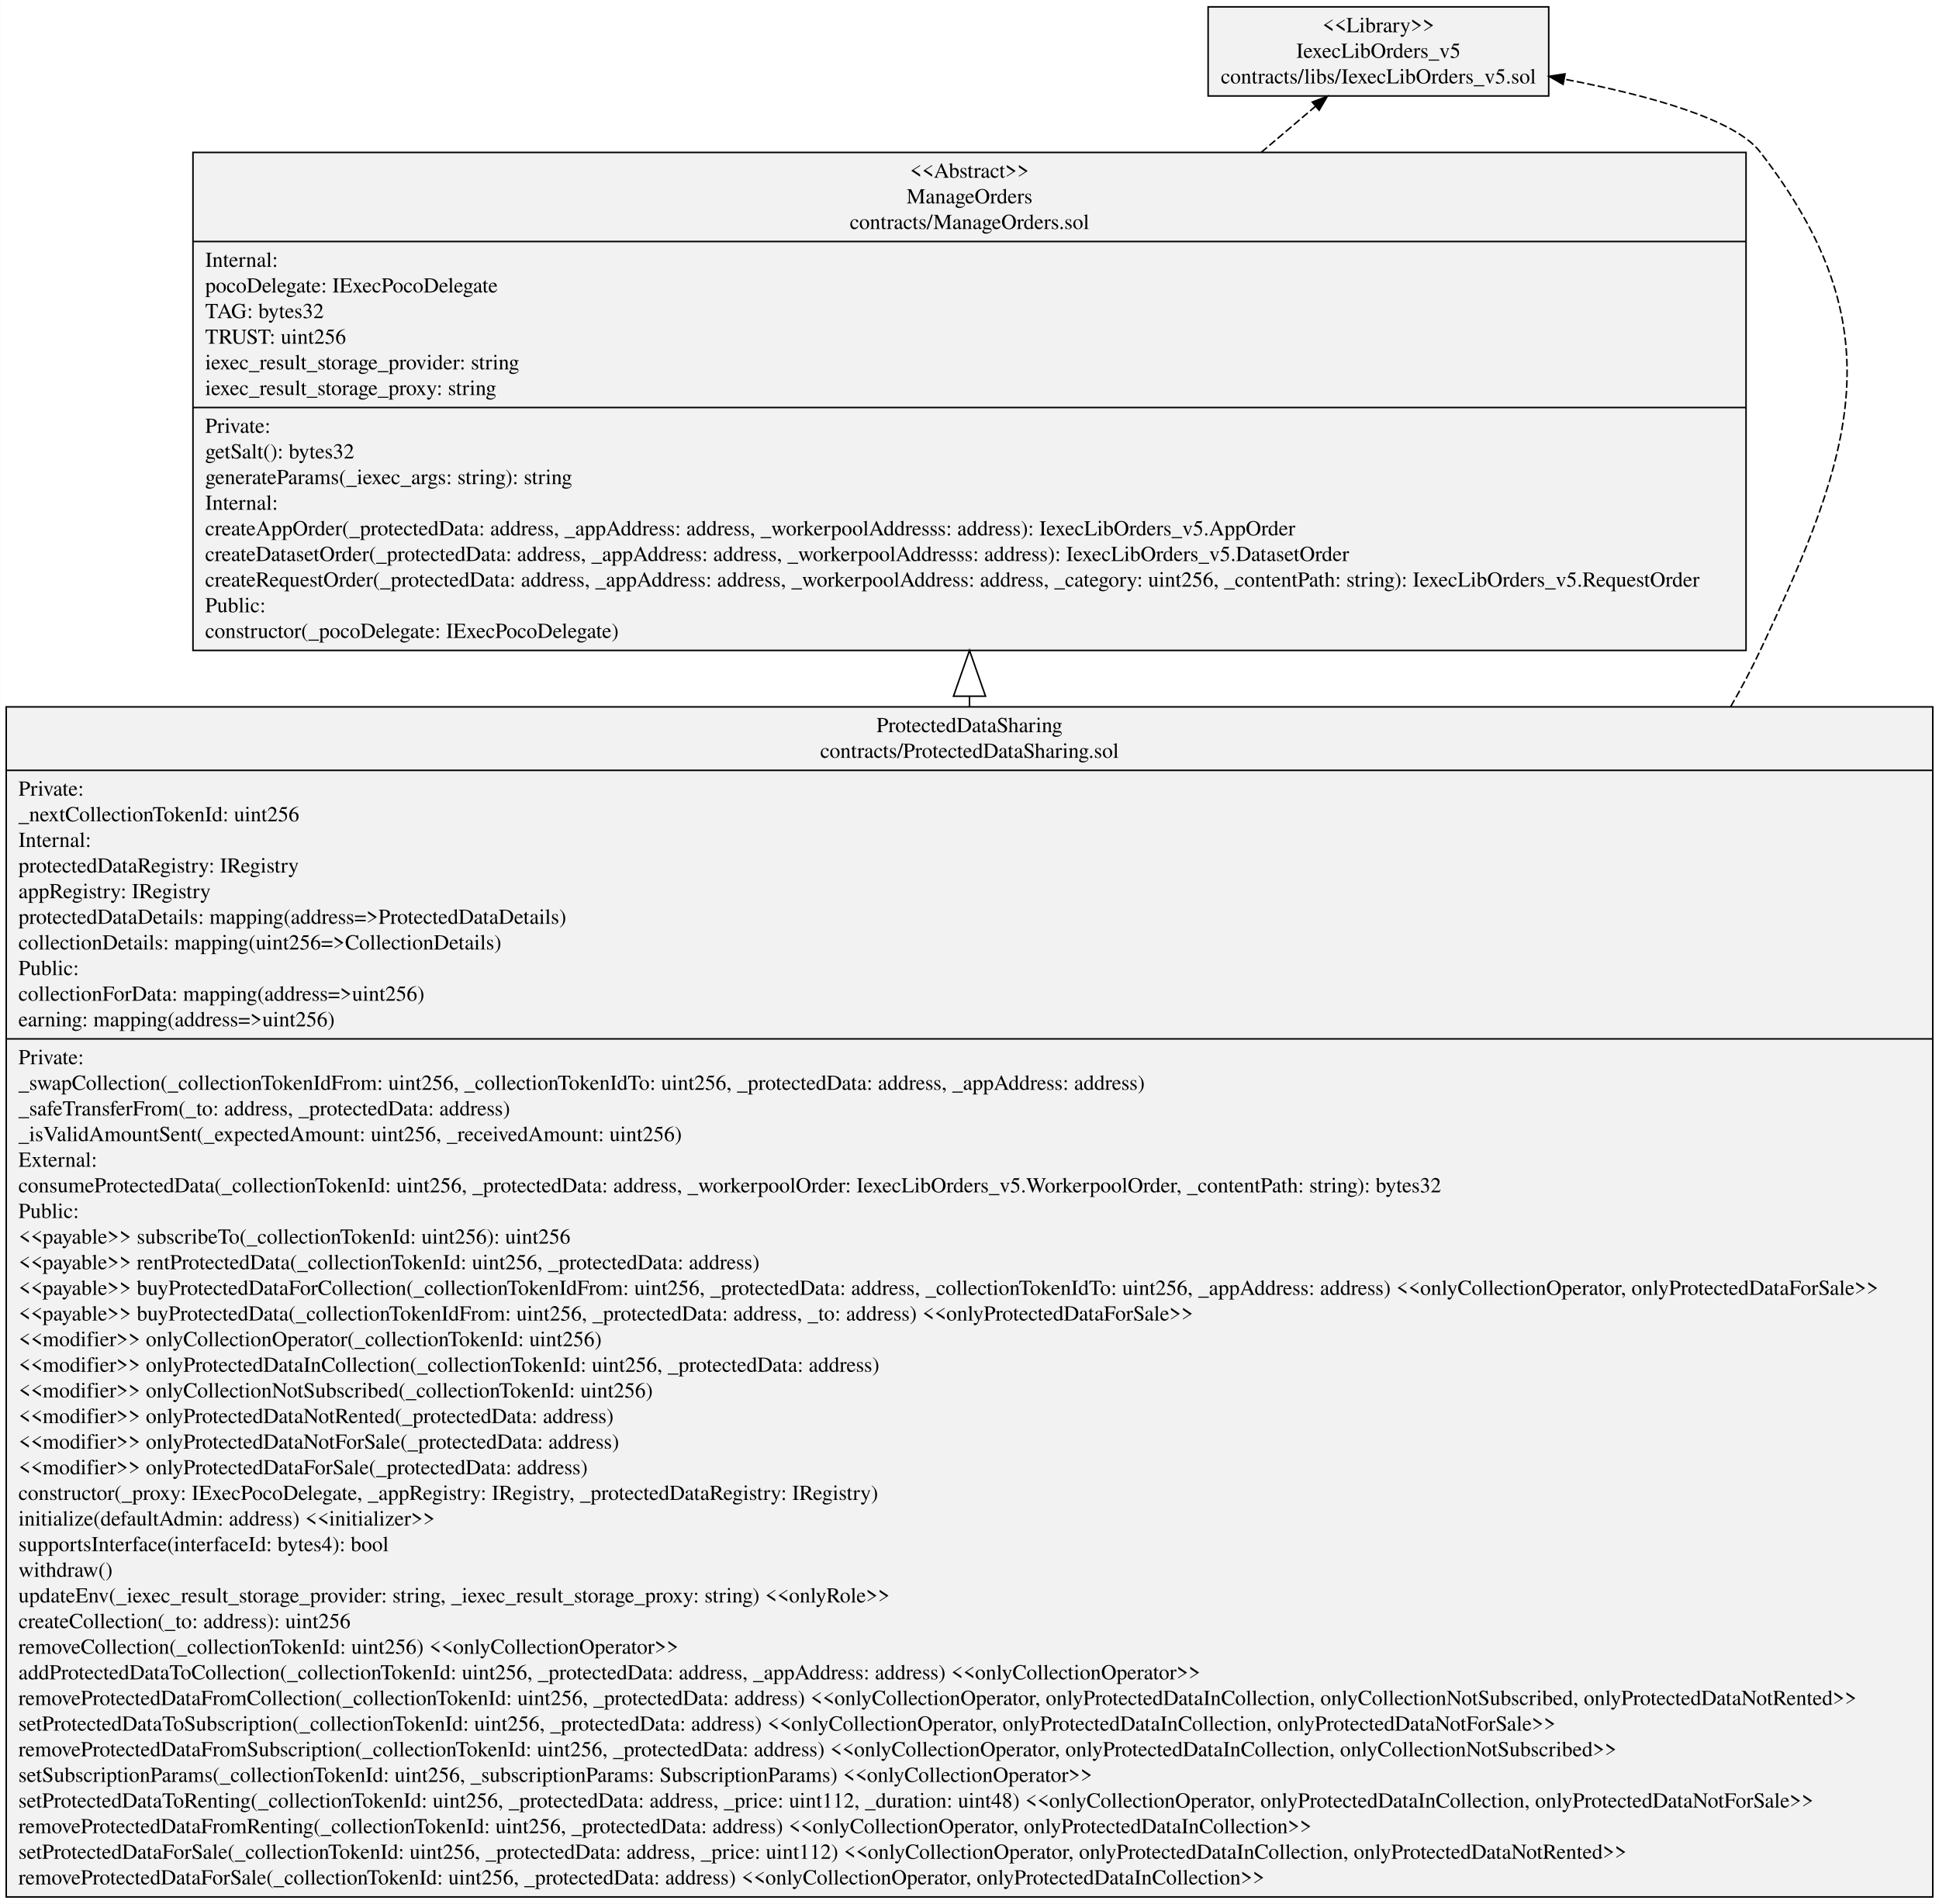
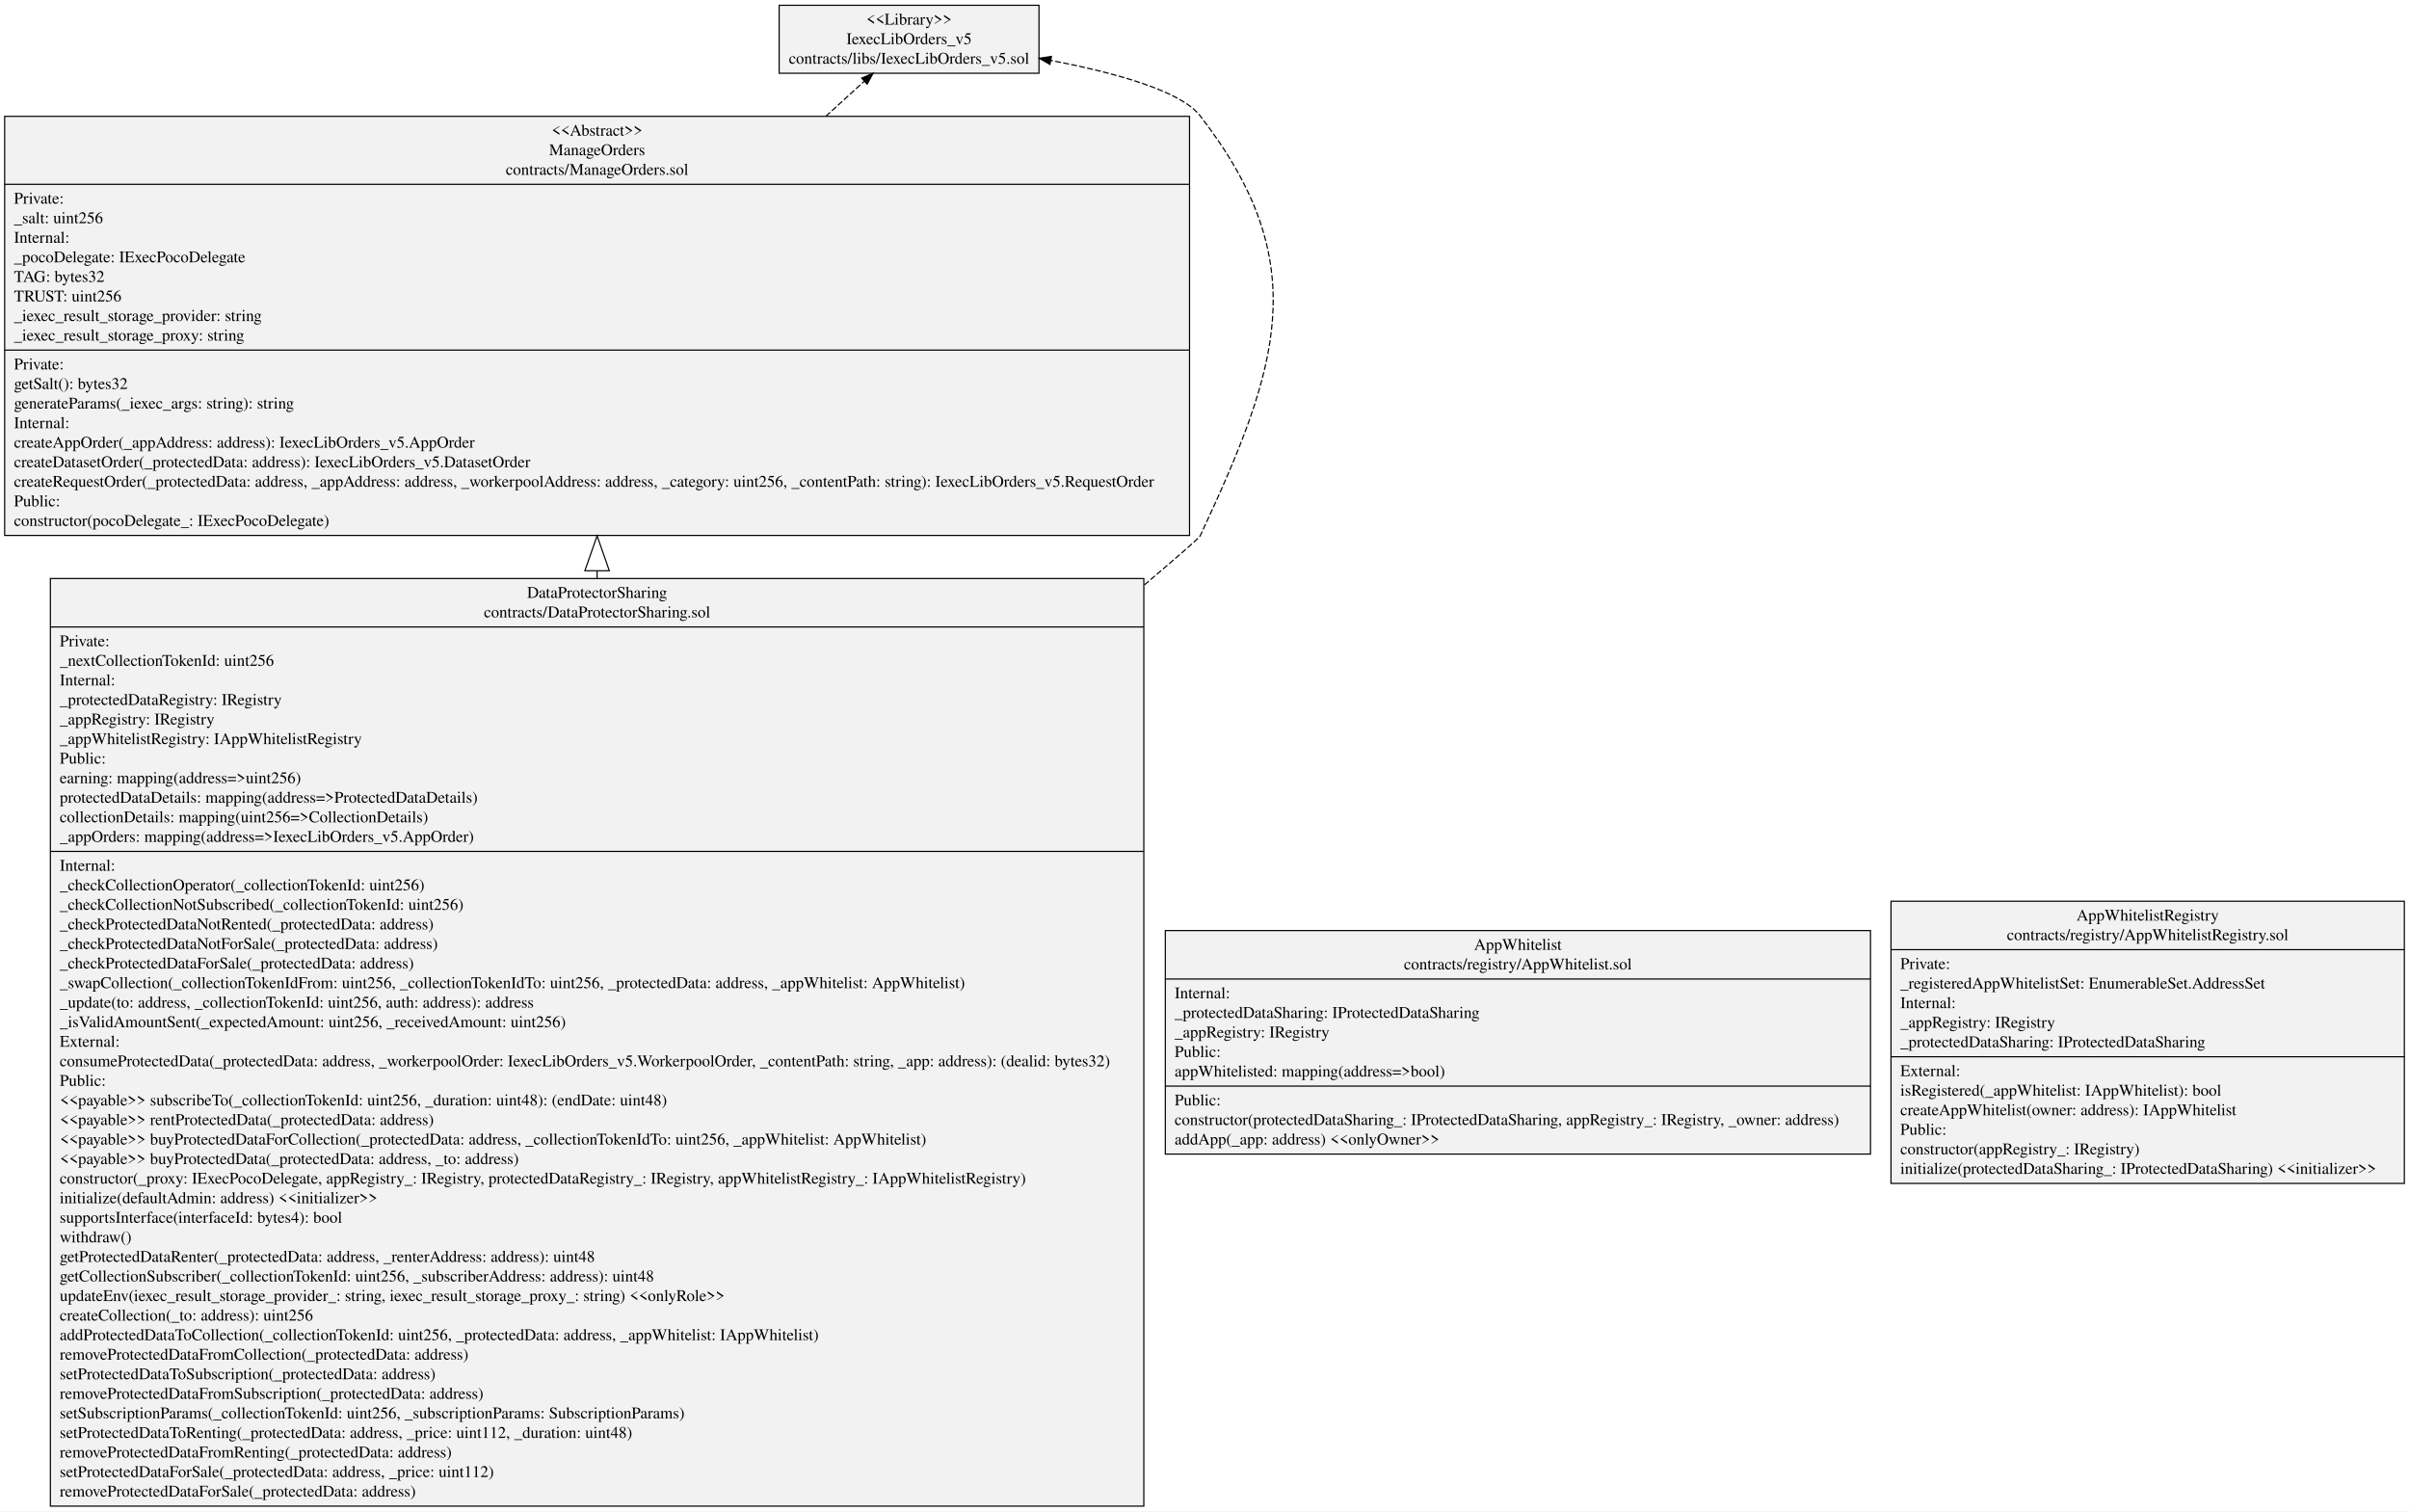
- <svg xmlns="http://www.w3.org/2000/svg" width="1271pt" height="1248pt" viewBox="0.00 0.00 1270.64 1247.80">
-   <g id="graph0" class="graph" transform="scale(1 1) rotate(0) translate(4 1243.8)">
-     <polygon fill="white" stroke="transparent" points="-4,4 -4,-1243.8 1266.64,-1243.8 1266.64,4 -4,4" />
+ <svg xmlns="http://www.w3.org/2000/svg" width="2069pt" height="1298pt" viewBox="0.00 0.00 2069.43 1298.20">
+   <g id="graph0" class="graph" transform="scale(1 1) rotate(0) translate(4 1294.2)">
+     <polygon fill="white" stroke="transparent" points="-4,4 -4,-1294.2 2065.43,-1294.2 2065.43,4 -4,4" />
    <g id="node1" class="node">
-       <polygon fill="#f2f2f2" stroke="black" points="122.39,-817.5 122.39,-1143.9 1140.25,-1143.9 1140.25,-817.5 122.39,-817.5" />
-       <text text-anchor="middle" x="631.32" y="-1127.3" font-family="Times,serif" font-size="14.00">&lt;&lt;Abstract&gt;&gt;</text>
-       <text text-anchor="middle" x="631.32" y="-1110.5" font-family="Times,serif" font-size="14.00">ManageOrders</text>
-       <text text-anchor="middle" x="631.32" y="-1093.7" font-family="Times,serif" font-size="14.00">contracts/ManageOrders.sol</text>
-       <polyline fill="none" stroke="black" points="122.39,-1085.5 1140.25,-1085.5 " />
-       <text text-anchor="start" x="130.39" y="-1068.9" font-family="Times,serif" font-size="14.00">Internal:</text>
-       <text text-anchor="start" x="130.39" y="-1052.1" font-family="Times,serif" font-size="14.00">   pocoDelegate: IExecPocoDelegate</text>
-       <text text-anchor="start" x="130.39" y="-1035.3" font-family="Times,serif" font-size="14.00">   TAG: bytes32</text>
-       <text text-anchor="start" x="130.39" y="-1018.5" font-family="Times,serif" font-size="14.00">   TRUST: uint256</text>
-       <text text-anchor="start" x="130.39" y="-1001.7" font-family="Times,serif" font-size="14.00">   iexec_result_storage_provider: string</text>
-       <text text-anchor="start" x="130.39" y="-984.9" font-family="Times,serif" font-size="14.00">   iexec_result_storage_proxy: string</text>
-       <polyline fill="none" stroke="black" points="122.39,-976.7 1140.25,-976.7 " />
-       <text text-anchor="start" x="130.39" y="-960.1" font-family="Times,serif" font-size="14.00">Private:</text>
-       <text text-anchor="start" x="130.39" y="-943.3" font-family="Times,serif" font-size="14.00">    getSalt(): bytes32</text>
-       <text text-anchor="start" x="130.39" y="-926.5" font-family="Times,serif" font-size="14.00">    generateParams(_iexec_args: string): string</text>
-       <text text-anchor="start" x="130.39" y="-909.7" font-family="Times,serif" font-size="14.00">Internal:</text>
-       <text text-anchor="start" x="130.39" y="-892.9" font-family="Times,serif" font-size="14.00">    createAppOrder(_protectedData: address, _appAddress: address, _workerpoolAddresss: address): IexecLibOrders_v5.AppOrder</text>
-       <text text-anchor="start" x="130.39" y="-876.1" font-family="Times,serif" font-size="14.00">    createDatasetOrder(_protectedData: address, _appAddress: address, _workerpoolAddresss: address): IexecLibOrders_v5.DatasetOrder</text>
-       <text text-anchor="start" x="130.39" y="-859.3" font-family="Times,serif" font-size="14.00">    createRequestOrder(_protectedData: address, _appAddress: address, _workerpoolAddress: address, _category: uint256, _contentPath: string): IexecLibOrders_v5.RequestOrder</text>
-       <text text-anchor="start" x="130.39" y="-842.5" font-family="Times,serif" font-size="14.00">Public:</text>
-       <text text-anchor="start" x="130.39" y="-825.7" font-family="Times,serif" font-size="14.00">    constructor(_pocoDelegate: IExecPocoDelegate)</text>
+       <polygon fill="#f2f2f2" stroke="black" points="39.28,-0.5 39.28,-797.3 978.59,-797.3 978.59,-0.5 39.28,-0.5" />
+       <text text-anchor="middle" x="508.93" y="-780.7" font-family="Times,serif" font-size="14.00">DataProtectorSharing</text>
+       <text text-anchor="middle" x="508.93" y="-763.9" font-family="Times,serif" font-size="14.00">contracts/DataProtectorSharing.sol</text>
+       <polyline fill="none" stroke="black" points="39.28,-755.7 978.59,-755.7 " />
+       <text text-anchor="start" x="47.28" y="-739.1" font-family="Times,serif" font-size="14.00">Private:</text>
+       <text text-anchor="start" x="47.28" y="-722.3" font-family="Times,serif" font-size="14.00">   _nextCollectionTokenId: uint256</text>
+       <text text-anchor="start" x="47.28" y="-705.5" font-family="Times,serif" font-size="14.00">Internal:</text>
+       <text text-anchor="start" x="47.28" y="-688.7" font-family="Times,serif" font-size="14.00">   _protectedDataRegistry: IRegistry</text>
+       <text text-anchor="start" x="47.28" y="-671.9" font-family="Times,serif" font-size="14.00">   _appRegistry: IRegistry</text>
+       <text text-anchor="start" x="47.28" y="-655.1" font-family="Times,serif" font-size="14.00">   _appWhitelistRegistry: IAppWhitelistRegistry</text>
+       <text text-anchor="start" x="47.28" y="-638.3" font-family="Times,serif" font-size="14.00">Public:</text>
+       <text text-anchor="start" x="47.28" y="-621.5" font-family="Times,serif" font-size="14.00">   earning: mapping(address=&gt;uint256)</text>
+       <text text-anchor="start" x="47.28" y="-604.7" font-family="Times,serif" font-size="14.00">   protectedDataDetails: mapping(address=&gt;ProtectedDataDetails)</text>
+       <text text-anchor="start" x="47.28" y="-587.9" font-family="Times,serif" font-size="14.00">   collectionDetails: mapping(uint256=&gt;CollectionDetails)</text>
+       <text text-anchor="start" x="47.28" y="-571.1" font-family="Times,serif" font-size="14.00">   _appOrders: mapping(address=&gt;IexecLibOrders_v5.AppOrder)</text>
+       <polyline fill="none" stroke="black" points="39.28,-562.9 978.59,-562.9 " />
+       <text text-anchor="start" x="47.28" y="-546.3" font-family="Times,serif" font-size="14.00">Internal:</text>
+       <text text-anchor="start" x="47.28" y="-529.5" font-family="Times,serif" font-size="14.00">    _checkCollectionOperator(_collectionTokenId: uint256)</text>
+       <text text-anchor="start" x="47.28" y="-512.7" font-family="Times,serif" font-size="14.00">    _checkCollectionNotSubscribed(_collectionTokenId: uint256)</text>
+       <text text-anchor="start" x="47.28" y="-495.9" font-family="Times,serif" font-size="14.00">    _checkProtectedDataNotRented(_protectedData: address)</text>
+       <text text-anchor="start" x="47.28" y="-479.1" font-family="Times,serif" font-size="14.00">    _checkProtectedDataNotForSale(_protectedData: address)</text>
+       <text text-anchor="start" x="47.28" y="-462.3" font-family="Times,serif" font-size="14.00">    _checkProtectedDataForSale(_protectedData: address)</text>
+       <text text-anchor="start" x="47.28" y="-445.5" font-family="Times,serif" font-size="14.00">    _swapCollection(_collectionTokenIdFrom: uint256, _collectionTokenIdTo: uint256, _protectedData: address, _appWhitelist: AppWhitelist)</text>
+       <text text-anchor="start" x="47.28" y="-428.7" font-family="Times,serif" font-size="14.00">    _update(to: address, _collectionTokenId: uint256, auth: address): address</text>
+       <text text-anchor="start" x="47.28" y="-411.9" font-family="Times,serif" font-size="14.00">    _isValidAmountSent(_expectedAmount: uint256, _receivedAmount: uint256)</text>
+       <text text-anchor="start" x="47.28" y="-395.1" font-family="Times,serif" font-size="14.00">External:</text>
+       <text text-anchor="start" x="47.28" y="-378.3" font-family="Times,serif" font-size="14.00">    consumeProtectedData(_protectedData: address, _workerpoolOrder: IexecLibOrders_v5.WorkerpoolOrder, _contentPath: string, _app: address): (dealid: bytes32)</text>
+       <text text-anchor="start" x="47.28" y="-361.5" font-family="Times,serif" font-size="14.00">Public:</text>
+       <text text-anchor="start" x="47.28" y="-344.7" font-family="Times,serif" font-size="14.00">    &lt;&lt;payable&gt;&gt; subscribeTo(_collectionTokenId: uint256, _duration: uint48): (endDate: uint48)</text>
+       <text text-anchor="start" x="47.28" y="-327.9" font-family="Times,serif" font-size="14.00">    &lt;&lt;payable&gt;&gt; rentProtectedData(_protectedData: address)</text>
+       <text text-anchor="start" x="47.28" y="-311.1" font-family="Times,serif" font-size="14.00">    &lt;&lt;payable&gt;&gt; buyProtectedDataForCollection(_protectedData: address, _collectionTokenIdTo: uint256, _appWhitelist: AppWhitelist)</text>
+       <text text-anchor="start" x="47.28" y="-294.3" font-family="Times,serif" font-size="14.00">    &lt;&lt;payable&gt;&gt; buyProtectedData(_protectedData: address, _to: address)</text>
+       <text text-anchor="start" x="47.28" y="-277.5" font-family="Times,serif" font-size="14.00">    constructor(_proxy: IExecPocoDelegate, appRegistry_: IRegistry, protectedDataRegistry_: IRegistry, appWhitelistRegistry_: IAppWhitelistRegistry)</text>
+       <text text-anchor="start" x="47.28" y="-260.7" font-family="Times,serif" font-size="14.00">    initialize(defaultAdmin: address) &lt;&lt;initializer&gt;&gt;</text>
+       <text text-anchor="start" x="47.28" y="-243.9" font-family="Times,serif" font-size="14.00">    supportsInterface(interfaceId: bytes4): bool</text>
+       <text text-anchor="start" x="47.28" y="-227.1" font-family="Times,serif" font-size="14.00">    withdraw()</text>
+       <text text-anchor="start" x="47.28" y="-210.3" font-family="Times,serif" font-size="14.00">    getProtectedDataRenter(_protectedData: address, _renterAddress: address): uint48</text>
+       <text text-anchor="start" x="47.28" y="-193.5" font-family="Times,serif" font-size="14.00">    getCollectionSubscriber(_collectionTokenId: uint256, _subscriberAddress: address): uint48</text>
+       <text text-anchor="start" x="47.28" y="-176.7" font-family="Times,serif" font-size="14.00">    updateEnv(iexec_result_storage_provider_: string, iexec_result_storage_proxy_: string) &lt;&lt;onlyRole&gt;&gt;</text>
+       <text text-anchor="start" x="47.28" y="-159.9" font-family="Times,serif" font-size="14.00">    createCollection(_to: address): uint256</text>
+       <text text-anchor="start" x="47.28" y="-143.1" font-family="Times,serif" font-size="14.00">    addProtectedDataToCollection(_collectionTokenId: uint256, _protectedData: address, _appWhitelist: IAppWhitelist)</text>
+       <text text-anchor="start" x="47.28" y="-126.3" font-family="Times,serif" font-size="14.00">    removeProtectedDataFromCollection(_protectedData: address)</text>
+       <text text-anchor="start" x="47.28" y="-109.5" font-family="Times,serif" font-size="14.00">    setProtectedDataToSubscription(_protectedData: address)</text>
+       <text text-anchor="start" x="47.28" y="-92.7" font-family="Times,serif" font-size="14.00">    removeProtectedDataFromSubscription(_protectedData: address)</text>
+       <text text-anchor="start" x="47.28" y="-75.9" font-family="Times,serif" font-size="14.00">    setSubscriptionParams(_collectionTokenId: uint256, _subscriptionParams: SubscriptionParams)</text>
+       <text text-anchor="start" x="47.28" y="-59.1" font-family="Times,serif" font-size="14.00">    setProtectedDataToRenting(_protectedData: address, _price: uint112, _duration: uint48)</text>
+       <text text-anchor="start" x="47.28" y="-42.3" font-family="Times,serif" font-size="14.00">    removeProtectedDataFromRenting(_protectedData: address)</text>
+       <text text-anchor="start" x="47.28" y="-25.5" font-family="Times,serif" font-size="14.00">    setProtectedDataForSale(_protectedData: address, _price: uint112)</text>
+       <text text-anchor="start" x="47.28" y="-8.7" font-family="Times,serif" font-size="14.00">    removeProtectedDataForSale(_protectedData: address)</text>
+     </g>
+     <g id="node2" class="node">
+       <polygon fill="#f2f2f2" stroke="black" points="0,-834.3 0,-1194.3 1017.86,-1194.3 1017.86,-834.3 0,-834.3" />
+       <text text-anchor="middle" x="508.93" y="-1177.7" font-family="Times,serif" font-size="14.00">&lt;&lt;Abstract&gt;&gt;</text>
+       <text text-anchor="middle" x="508.93" y="-1160.9" font-family="Times,serif" font-size="14.00">ManageOrders</text>
+       <text text-anchor="middle" x="508.93" y="-1144.1" font-family="Times,serif" font-size="14.00">contracts/ManageOrders.sol</text>
+       <polyline fill="none" stroke="black" points="0,-1135.9 1017.86,-1135.9 " />
+       <text text-anchor="start" x="8" y="-1119.3" font-family="Times,serif" font-size="14.00">Private:</text>
+       <text text-anchor="start" x="8" y="-1102.5" font-family="Times,serif" font-size="14.00">   _salt: uint256</text>
+       <text text-anchor="start" x="8" y="-1085.7" font-family="Times,serif" font-size="14.00">Internal:</text>
+       <text text-anchor="start" x="8" y="-1068.9" font-family="Times,serif" font-size="14.00">   _pocoDelegate: IExecPocoDelegate</text>
+       <text text-anchor="start" x="8" y="-1052.1" font-family="Times,serif" font-size="14.00">   TAG: bytes32</text>
+       <text text-anchor="start" x="8" y="-1035.3" font-family="Times,serif" font-size="14.00">   TRUST: uint256</text>
+       <text text-anchor="start" x="8" y="-1018.5" font-family="Times,serif" font-size="14.00">   _iexec_result_storage_provider: string</text>
+       <text text-anchor="start" x="8" y="-1001.7" font-family="Times,serif" font-size="14.00">   _iexec_result_storage_proxy: string</text>
+       <polyline fill="none" stroke="black" points="0,-993.5 1017.86,-993.5 " />
+       <text text-anchor="start" x="8" y="-976.9" font-family="Times,serif" font-size="14.00">Private:</text>
+       <text text-anchor="start" x="8" y="-960.1" font-family="Times,serif" font-size="14.00">    getSalt(): bytes32</text>
+       <text text-anchor="start" x="8" y="-943.3" font-family="Times,serif" font-size="14.00">    generateParams(_iexec_args: string): string</text>
+       <text text-anchor="start" x="8" y="-926.5" font-family="Times,serif" font-size="14.00">Internal:</text>
+       <text text-anchor="start" x="8" y="-909.7" font-family="Times,serif" font-size="14.00">    createAppOrder(_appAddress: address): IexecLibOrders_v5.AppOrder</text>
+       <text text-anchor="start" x="8" y="-892.9" font-family="Times,serif" font-size="14.00">    createDatasetOrder(_protectedData: address): IexecLibOrders_v5.DatasetOrder</text>
+       <text text-anchor="start" x="8" y="-876.1" font-family="Times,serif" font-size="14.00">    createRequestOrder(_protectedData: address, _appAddress: address, _workerpoolAddress: address, _category: uint256, _contentPath: string): IexecLibOrders_v5.RequestOrder</text>
+       <text text-anchor="start" x="8" y="-859.3" font-family="Times,serif" font-size="14.00">Public:</text>
+       <text text-anchor="start" x="8" y="-842.5" font-family="Times,serif" font-size="14.00">    constructor(pocoDelegate_: IExecPocoDelegate)</text>
+     </g>
+     <g id="edge1" class="edge">
+       <path fill="none" stroke="black" d="M508.93,-797.47C508.93,-799.6 508.93,-801.73 508.93,-803.85" />
+       <polygon fill="none" stroke="black" points="498.43,-803.97 508.93,-833.97 519.43,-803.97 498.43,-803.97" />
    </g>
    <g id="node3" class="node">
-       <polygon fill="#f2f2f2" stroke="black" points="787.71,-1180.9 787.71,-1239.3 1010.93,-1239.3 1010.93,-1180.9 787.71,-1180.9" />
-       <text text-anchor="middle" x="899.32" y="-1222.7" font-family="Times,serif" font-size="14.00">&lt;&lt;Library&gt;&gt;</text>
-       <text text-anchor="middle" x="899.32" y="-1205.9" font-family="Times,serif" font-size="14.00">IexecLibOrders_v5</text>
-       <text text-anchor="middle" x="899.32" y="-1189.1" font-family="Times,serif" font-size="14.00">contracts/libs/IexecLibOrders_v5.sol</text>
-     </g>
-     <g id="edge1" class="edge">
-       <path fill="none" stroke="black" stroke-dasharray="5,2" d="M822.52,-1143.94C835.46,-1154.92 847.53,-1165.15 858.08,-1174.11" />
-       <polygon fill="black" stroke="black" points="855.96,-1176.9 865.85,-1180.7 860.49,-1171.56 855.96,-1176.9" />
-     </g>
-     <g id="node2" class="node">
-       <polygon fill="#f2f2f2" stroke="black" points="0,-0.5 0,-780.5 1262.64,-780.5 1262.64,-0.5 0,-0.5" />
-       <text text-anchor="middle" x="631.32" y="-763.9" font-family="Times,serif" font-size="14.00">ProtectedDataSharing</text>
-       <text text-anchor="middle" x="631.32" y="-747.1" font-family="Times,serif" font-size="14.00">contracts/ProtectedDataSharing.sol</text>
-       <polyline fill="none" stroke="black" points="0,-738.9 1262.64,-738.9 " />
-       <text text-anchor="start" x="8" y="-722.3" font-family="Times,serif" font-size="14.00">Private:</text>
-       <text text-anchor="start" x="8" y="-705.5" font-family="Times,serif" font-size="14.00">   _nextCollectionTokenId: uint256</text>
-       <text text-anchor="start" x="8" y="-688.7" font-family="Times,serif" font-size="14.00">Internal:</text>
-       <text text-anchor="start" x="8" y="-671.9" font-family="Times,serif" font-size="14.00">   protectedDataRegistry: IRegistry</text>
-       <text text-anchor="start" x="8" y="-655.1" font-family="Times,serif" font-size="14.00">   appRegistry: IRegistry</text>
-       <text text-anchor="start" x="8" y="-638.3" font-family="Times,serif" font-size="14.00">   protectedDataDetails: mapping(address=&gt;ProtectedDataDetails)</text>
-       <text text-anchor="start" x="8" y="-621.5" font-family="Times,serif" font-size="14.00">   collectionDetails: mapping(uint256=&gt;CollectionDetails)</text>
-       <text text-anchor="start" x="8" y="-604.7" font-family="Times,serif" font-size="14.00">Public:</text>
-       <text text-anchor="start" x="8" y="-587.9" font-family="Times,serif" font-size="14.00">   collectionForData: mapping(address=&gt;uint256)</text>
-       <text text-anchor="start" x="8" y="-571.1" font-family="Times,serif" font-size="14.00">   earning: mapping(address=&gt;uint256)</text>
-       <polyline fill="none" stroke="black" points="0,-562.9 1262.64,-562.9 " />
-       <text text-anchor="start" x="8" y="-546.3" font-family="Times,serif" font-size="14.00">Private:</text>
-       <text text-anchor="start" x="8" y="-529.5" font-family="Times,serif" font-size="14.00">    _swapCollection(_collectionTokenIdFrom: uint256, _collectionTokenIdTo: uint256, _protectedData: address, _appAddress: address)</text>
-       <text text-anchor="start" x="8" y="-512.7" font-family="Times,serif" font-size="14.00">    _safeTransferFrom(_to: address, _protectedData: address)</text>
-       <text text-anchor="start" x="8" y="-495.9" font-family="Times,serif" font-size="14.00">    _isValidAmountSent(_expectedAmount: uint256, _receivedAmount: uint256)</text>
-       <text text-anchor="start" x="8" y="-479.1" font-family="Times,serif" font-size="14.00">External:</text>
-       <text text-anchor="start" x="8" y="-462.3" font-family="Times,serif" font-size="14.00">    consumeProtectedData(_collectionTokenId: uint256, _protectedData: address, _workerpoolOrder: IexecLibOrders_v5.WorkerpoolOrder, _contentPath: string): bytes32</text>
-       <text text-anchor="start" x="8" y="-445.5" font-family="Times,serif" font-size="14.00">Public:</text>
-       <text text-anchor="start" x="8" y="-428.7" font-family="Times,serif" font-size="14.00">    &lt;&lt;payable&gt;&gt; subscribeTo(_collectionTokenId: uint256): uint256</text>
-       <text text-anchor="start" x="8" y="-411.9" font-family="Times,serif" font-size="14.00">    &lt;&lt;payable&gt;&gt; rentProtectedData(_collectionTokenId: uint256, _protectedData: address)</text>
-       <text text-anchor="start" x="8" y="-395.1" font-family="Times,serif" font-size="14.00">    &lt;&lt;payable&gt;&gt; buyProtectedDataForCollection(_collectionTokenIdFrom: uint256, _protectedData: address, _collectionTokenIdTo: uint256, _appAddress: address) &lt;&lt;onlyCollectionOperator, onlyProtectedDataForSale&gt;&gt;</text>
-       <text text-anchor="start" x="8" y="-378.3" font-family="Times,serif" font-size="14.00">    &lt;&lt;payable&gt;&gt; buyProtectedData(_collectionTokenIdFrom: uint256, _protectedData: address, _to: address) &lt;&lt;onlyProtectedDataForSale&gt;&gt;</text>
-       <text text-anchor="start" x="8" y="-361.5" font-family="Times,serif" font-size="14.00">    &lt;&lt;modifier&gt;&gt; onlyCollectionOperator(_collectionTokenId: uint256)</text>
-       <text text-anchor="start" x="8" y="-344.7" font-family="Times,serif" font-size="14.00">    &lt;&lt;modifier&gt;&gt; onlyProtectedDataInCollection(_collectionTokenId: uint256, _protectedData: address)</text>
-       <text text-anchor="start" x="8" y="-327.9" font-family="Times,serif" font-size="14.00">    &lt;&lt;modifier&gt;&gt; onlyCollectionNotSubscribed(_collectionTokenId: uint256)</text>
-       <text text-anchor="start" x="8" y="-311.1" font-family="Times,serif" font-size="14.00">    &lt;&lt;modifier&gt;&gt; onlyProtectedDataNotRented(_protectedData: address)</text>
-       <text text-anchor="start" x="8" y="-294.3" font-family="Times,serif" font-size="14.00">    &lt;&lt;modifier&gt;&gt; onlyProtectedDataNotForSale(_protectedData: address)</text>
-       <text text-anchor="start" x="8" y="-277.5" font-family="Times,serif" font-size="14.00">    &lt;&lt;modifier&gt;&gt; onlyProtectedDataForSale(_protectedData: address)</text>
-       <text text-anchor="start" x="8" y="-260.7" font-family="Times,serif" font-size="14.00">    constructor(_proxy: IExecPocoDelegate, _appRegistry: IRegistry, _protectedDataRegistry: IRegistry)</text>
-       <text text-anchor="start" x="8" y="-243.9" font-family="Times,serif" font-size="14.00">    initialize(defaultAdmin: address) &lt;&lt;initializer&gt;&gt;</text>
-       <text text-anchor="start" x="8" y="-227.1" font-family="Times,serif" font-size="14.00">    supportsInterface(interfaceId: bytes4): bool</text>
-       <text text-anchor="start" x="8" y="-210.3" font-family="Times,serif" font-size="14.00">    withdraw()</text>
-       <text text-anchor="start" x="8" y="-193.5" font-family="Times,serif" font-size="14.00">    updateEnv(_iexec_result_storage_provider: string, _iexec_result_storage_proxy: string) &lt;&lt;onlyRole&gt;&gt;</text>
-       <text text-anchor="start" x="8" y="-176.7" font-family="Times,serif" font-size="14.00">    createCollection(_to: address): uint256</text>
-       <text text-anchor="start" x="8" y="-159.9" font-family="Times,serif" font-size="14.00">    removeCollection(_collectionTokenId: uint256) &lt;&lt;onlyCollectionOperator&gt;&gt;</text>
-       <text text-anchor="start" x="8" y="-143.1" font-family="Times,serif" font-size="14.00">    addProtectedDataToCollection(_collectionTokenId: uint256, _protectedData: address, _appAddress: address) &lt;&lt;onlyCollectionOperator&gt;&gt;</text>
-       <text text-anchor="start" x="8" y="-126.3" font-family="Times,serif" font-size="14.00">    removeProtectedDataFromCollection(_collectionTokenId: uint256, _protectedData: address) &lt;&lt;onlyCollectionOperator, onlyProtectedDataInCollection, onlyCollectionNotSubscribed, onlyProtectedDataNotRented&gt;&gt;</text>
-       <text text-anchor="start" x="8" y="-109.5" font-family="Times,serif" font-size="14.00">    setProtectedDataToSubscription(_collectionTokenId: uint256, _protectedData: address) &lt;&lt;onlyCollectionOperator, onlyProtectedDataInCollection, onlyProtectedDataNotForSale&gt;&gt;</text>
-       <text text-anchor="start" x="8" y="-92.7" font-family="Times,serif" font-size="14.00">    removeProtectedDataFromSubscription(_collectionTokenId: uint256, _protectedData: address) &lt;&lt;onlyCollectionOperator, onlyProtectedDataInCollection, onlyCollectionNotSubscribed&gt;&gt;</text>
-       <text text-anchor="start" x="8" y="-75.9" font-family="Times,serif" font-size="14.00">    setSubscriptionParams(_collectionTokenId: uint256, _subscriptionParams: SubscriptionParams) &lt;&lt;onlyCollectionOperator&gt;&gt;</text>
-       <text text-anchor="start" x="8" y="-59.1" font-family="Times,serif" font-size="14.00">    setProtectedDataToRenting(_collectionTokenId: uint256, _protectedData: address, _price: uint112, _duration: uint48) &lt;&lt;onlyCollectionOperator, onlyProtectedDataInCollection, onlyProtectedDataNotForSale&gt;&gt;</text>
-       <text text-anchor="start" x="8" y="-42.3" font-family="Times,serif" font-size="14.00">    removeProtectedDataFromRenting(_collectionTokenId: uint256, _protectedData: address) &lt;&lt;onlyCollectionOperator, onlyProtectedDataInCollection&gt;&gt;</text>
-       <text text-anchor="start" x="8" y="-25.5" font-family="Times,serif" font-size="14.00">    setProtectedDataForSale(_collectionTokenId: uint256, _protectedData: address, _price: uint112) &lt;&lt;onlyCollectionOperator, onlyProtectedDataInCollection, onlyProtectedDataNotRented&gt;&gt;</text>
-       <text text-anchor="start" x="8" y="-8.7" font-family="Times,serif" font-size="14.00">    removeProtectedDataForSale(_collectionTokenId: uint256, _protectedData: address) &lt;&lt;onlyCollectionOperator, onlyProtectedDataInCollection&gt;&gt;</text>
+       <polygon fill="#f2f2f2" stroke="black" points="665.32,-1231.3 665.32,-1289.7 888.54,-1289.7 888.54,-1231.3 665.32,-1231.3" />
+       <text text-anchor="middle" x="776.93" y="-1273.1" font-family="Times,serif" font-size="14.00">&lt;&lt;Library&gt;&gt;</text>
+       <text text-anchor="middle" x="776.93" y="-1256.3" font-family="Times,serif" font-size="14.00">IexecLibOrders_v5</text>
+       <text text-anchor="middle" x="776.93" y="-1239.5" font-family="Times,serif" font-size="14.00">contracts/libs/IexecLibOrders_v5.sol</text>
    </g>
    <g id="edge2" class="edge">
-       <path fill="none" stroke="black" d="M631.32,-780.56C631.32,-782.83 631.32,-785.08 631.32,-787.33" />
-       <polygon fill="none" stroke="black" points="620.82,-787.49 631.32,-817.49 641.82,-787.49 620.82,-787.49" />
+       <path fill="none" stroke="black" stroke-dasharray="5,2" d="M979.04,-791.78C1008.09,-816.46 1026.2,-832.23 1026.93,-833.8 1094.8,-979.18 1125.15,-1067.93 1026.93,-1194.8 1010.36,-1216.2 953.8,-1231.81 898.66,-1242.33" />
+       <polygon fill="black" stroke="black" points="897.95,-1238.9 888.76,-1244.17 899.23,-1245.78 897.95,-1238.9" />
    </g>
    <g id="edge3" class="edge">
-       <path fill="none" stroke="black" stroke-dasharray="5,2" d="M1130.18,-780.63C1137.08,-792.51 1143.47,-804.64 1149.32,-817 1211.5,-948.55 1238.39,-1029.34 1149.32,-1144.4 1132.75,-1165.8 1076.19,-1181.41 1021.05,-1191.93" />
-       <polygon fill="black" stroke="black" points="1020.34,-1188.5 1011.14,-1193.77 1021.62,-1195.38 1020.34,-1188.5" />
+       <path fill="none" stroke="black" stroke-dasharray="5,2" d="M705.46,-1194.38C717.5,-1205.35 728.68,-1215.53 738.44,-1224.43" />
+       <polygon fill="black" stroke="black" points="736.21,-1227.13 745.96,-1231.28 740.92,-1221.96 736.21,-1227.13" />
+     </g>
+     <g id="node4" class="node">
+       <polygon fill="#f2f2f2" stroke="black" points="997.04,-302.9 997.04,-494.9 1602.82,-494.9 1602.82,-302.9 997.04,-302.9" />
+       <text text-anchor="middle" x="1299.93" y="-478.3" font-family="Times,serif" font-size="14.00">AppWhitelist</text>
+       <text text-anchor="middle" x="1299.93" y="-461.5" font-family="Times,serif" font-size="14.00">contracts/registry/AppWhitelist.sol</text>
+       <polyline fill="none" stroke="black" points="997.04,-453.3 1602.82,-453.3 " />
+       <text text-anchor="start" x="1005.04" y="-436.7" font-family="Times,serif" font-size="14.00">Internal:</text>
+       <text text-anchor="start" x="1005.04" y="-419.9" font-family="Times,serif" font-size="14.00">   _protectedDataSharing: IProtectedDataSharing</text>
+       <text text-anchor="start" x="1005.04" y="-403.1" font-family="Times,serif" font-size="14.00">   _appRegistry: IRegistry</text>
+       <text text-anchor="start" x="1005.04" y="-386.3" font-family="Times,serif" font-size="14.00">Public:</text>
+       <text text-anchor="start" x="1005.04" y="-369.5" font-family="Times,serif" font-size="14.00">   appWhitelisted: mapping(address=&gt;bool)</text>
+       <polyline fill="none" stroke="black" points="997.04,-361.3 1602.82,-361.3 " />
+       <text text-anchor="start" x="1005.04" y="-344.7" font-family="Times,serif" font-size="14.00">Public:</text>
+       <text text-anchor="start" x="1005.04" y="-327.9" font-family="Times,serif" font-size="14.00">    constructor(protectedDataSharing_: IProtectedDataSharing, appRegistry_: IRegistry, _owner: address)</text>
+       <text text-anchor="start" x="1005.04" y="-311.1" font-family="Times,serif" font-size="14.00">    addApp(_app: address) &lt;&lt;onlyOwner&gt;&gt;</text>
+     </g>
+     <g id="node5" class="node">
+       <polygon fill="#f2f2f2" stroke="black" points="1620.44,-277.7 1620.44,-520.1 2061.43,-520.1 2061.43,-277.7 1620.44,-277.7" />
+       <text text-anchor="middle" x="1840.93" y="-503.5" font-family="Times,serif" font-size="14.00">AppWhitelistRegistry</text>
+       <text text-anchor="middle" x="1840.93" y="-486.7" font-family="Times,serif" font-size="14.00">contracts/registry/AppWhitelistRegistry.sol</text>
+       <polyline fill="none" stroke="black" points="1620.44,-478.5 2061.43,-478.5 " />
+       <text text-anchor="start" x="1628.44" y="-461.9" font-family="Times,serif" font-size="14.00">Private:</text>
+       <text text-anchor="start" x="1628.44" y="-445.1" font-family="Times,serif" font-size="14.00">   _registeredAppWhitelistSet: EnumerableSet.AddressSet</text>
+       <text text-anchor="start" x="1628.44" y="-428.3" font-family="Times,serif" font-size="14.00">Internal:</text>
+       <text text-anchor="start" x="1628.44" y="-411.5" font-family="Times,serif" font-size="14.00">   _appRegistry: IRegistry</text>
+       <text text-anchor="start" x="1628.44" y="-394.7" font-family="Times,serif" font-size="14.00">   _protectedDataSharing: IProtectedDataSharing</text>
+       <polyline fill="none" stroke="black" points="1620.44,-386.5 2061.43,-386.5 " />
+       <text text-anchor="start" x="1628.44" y="-369.9" font-family="Times,serif" font-size="14.00">External:</text>
+       <text text-anchor="start" x="1628.44" y="-353.1" font-family="Times,serif" font-size="14.00">    isRegistered(_appWhitelist: IAppWhitelist): bool</text>
+       <text text-anchor="start" x="1628.44" y="-336.3" font-family="Times,serif" font-size="14.00">    createAppWhitelist(owner: address): IAppWhitelist</text>
+       <text text-anchor="start" x="1628.44" y="-319.5" font-family="Times,serif" font-size="14.00">Public:</text>
+       <text text-anchor="start" x="1628.44" y="-302.7" font-family="Times,serif" font-size="14.00">    constructor(appRegistry_: IRegistry)</text>
+       <text text-anchor="start" x="1628.44" y="-285.9" font-family="Times,serif" font-size="14.00">    initialize(protectedDataSharing_: IProtectedDataSharing) &lt;&lt;initializer&gt;&gt;</text>
    </g>
  </g>
</svg>
